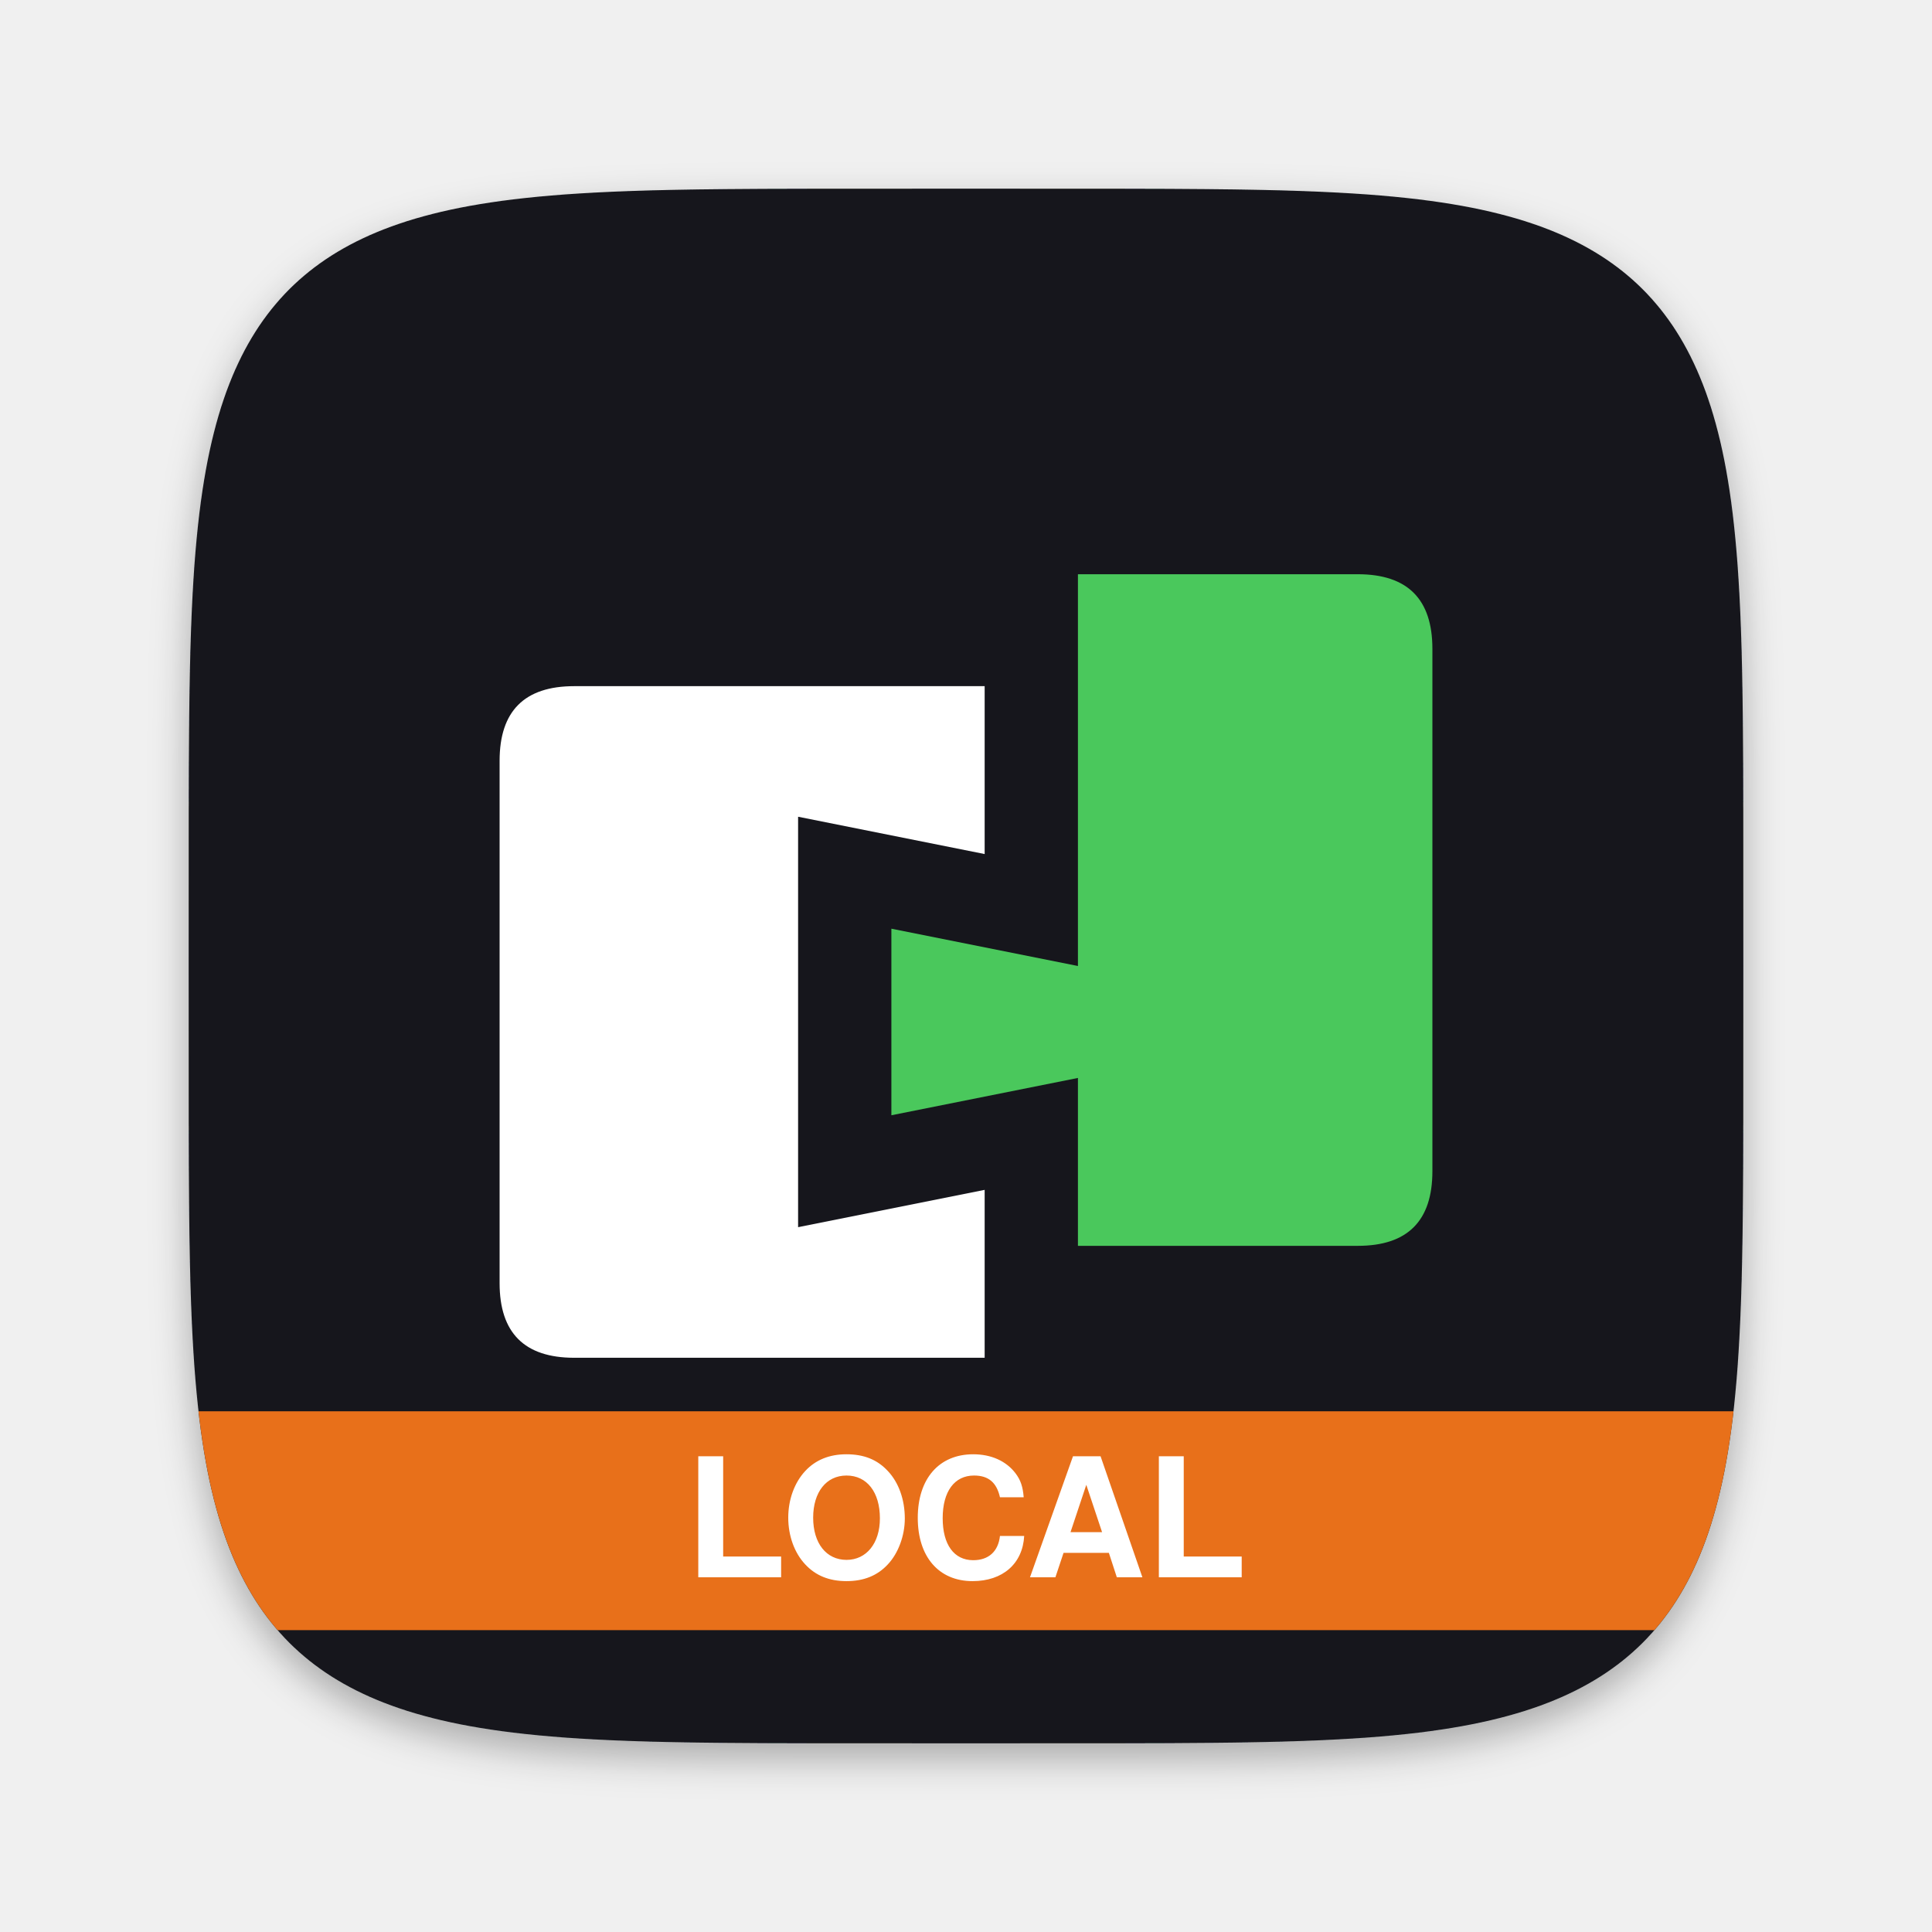
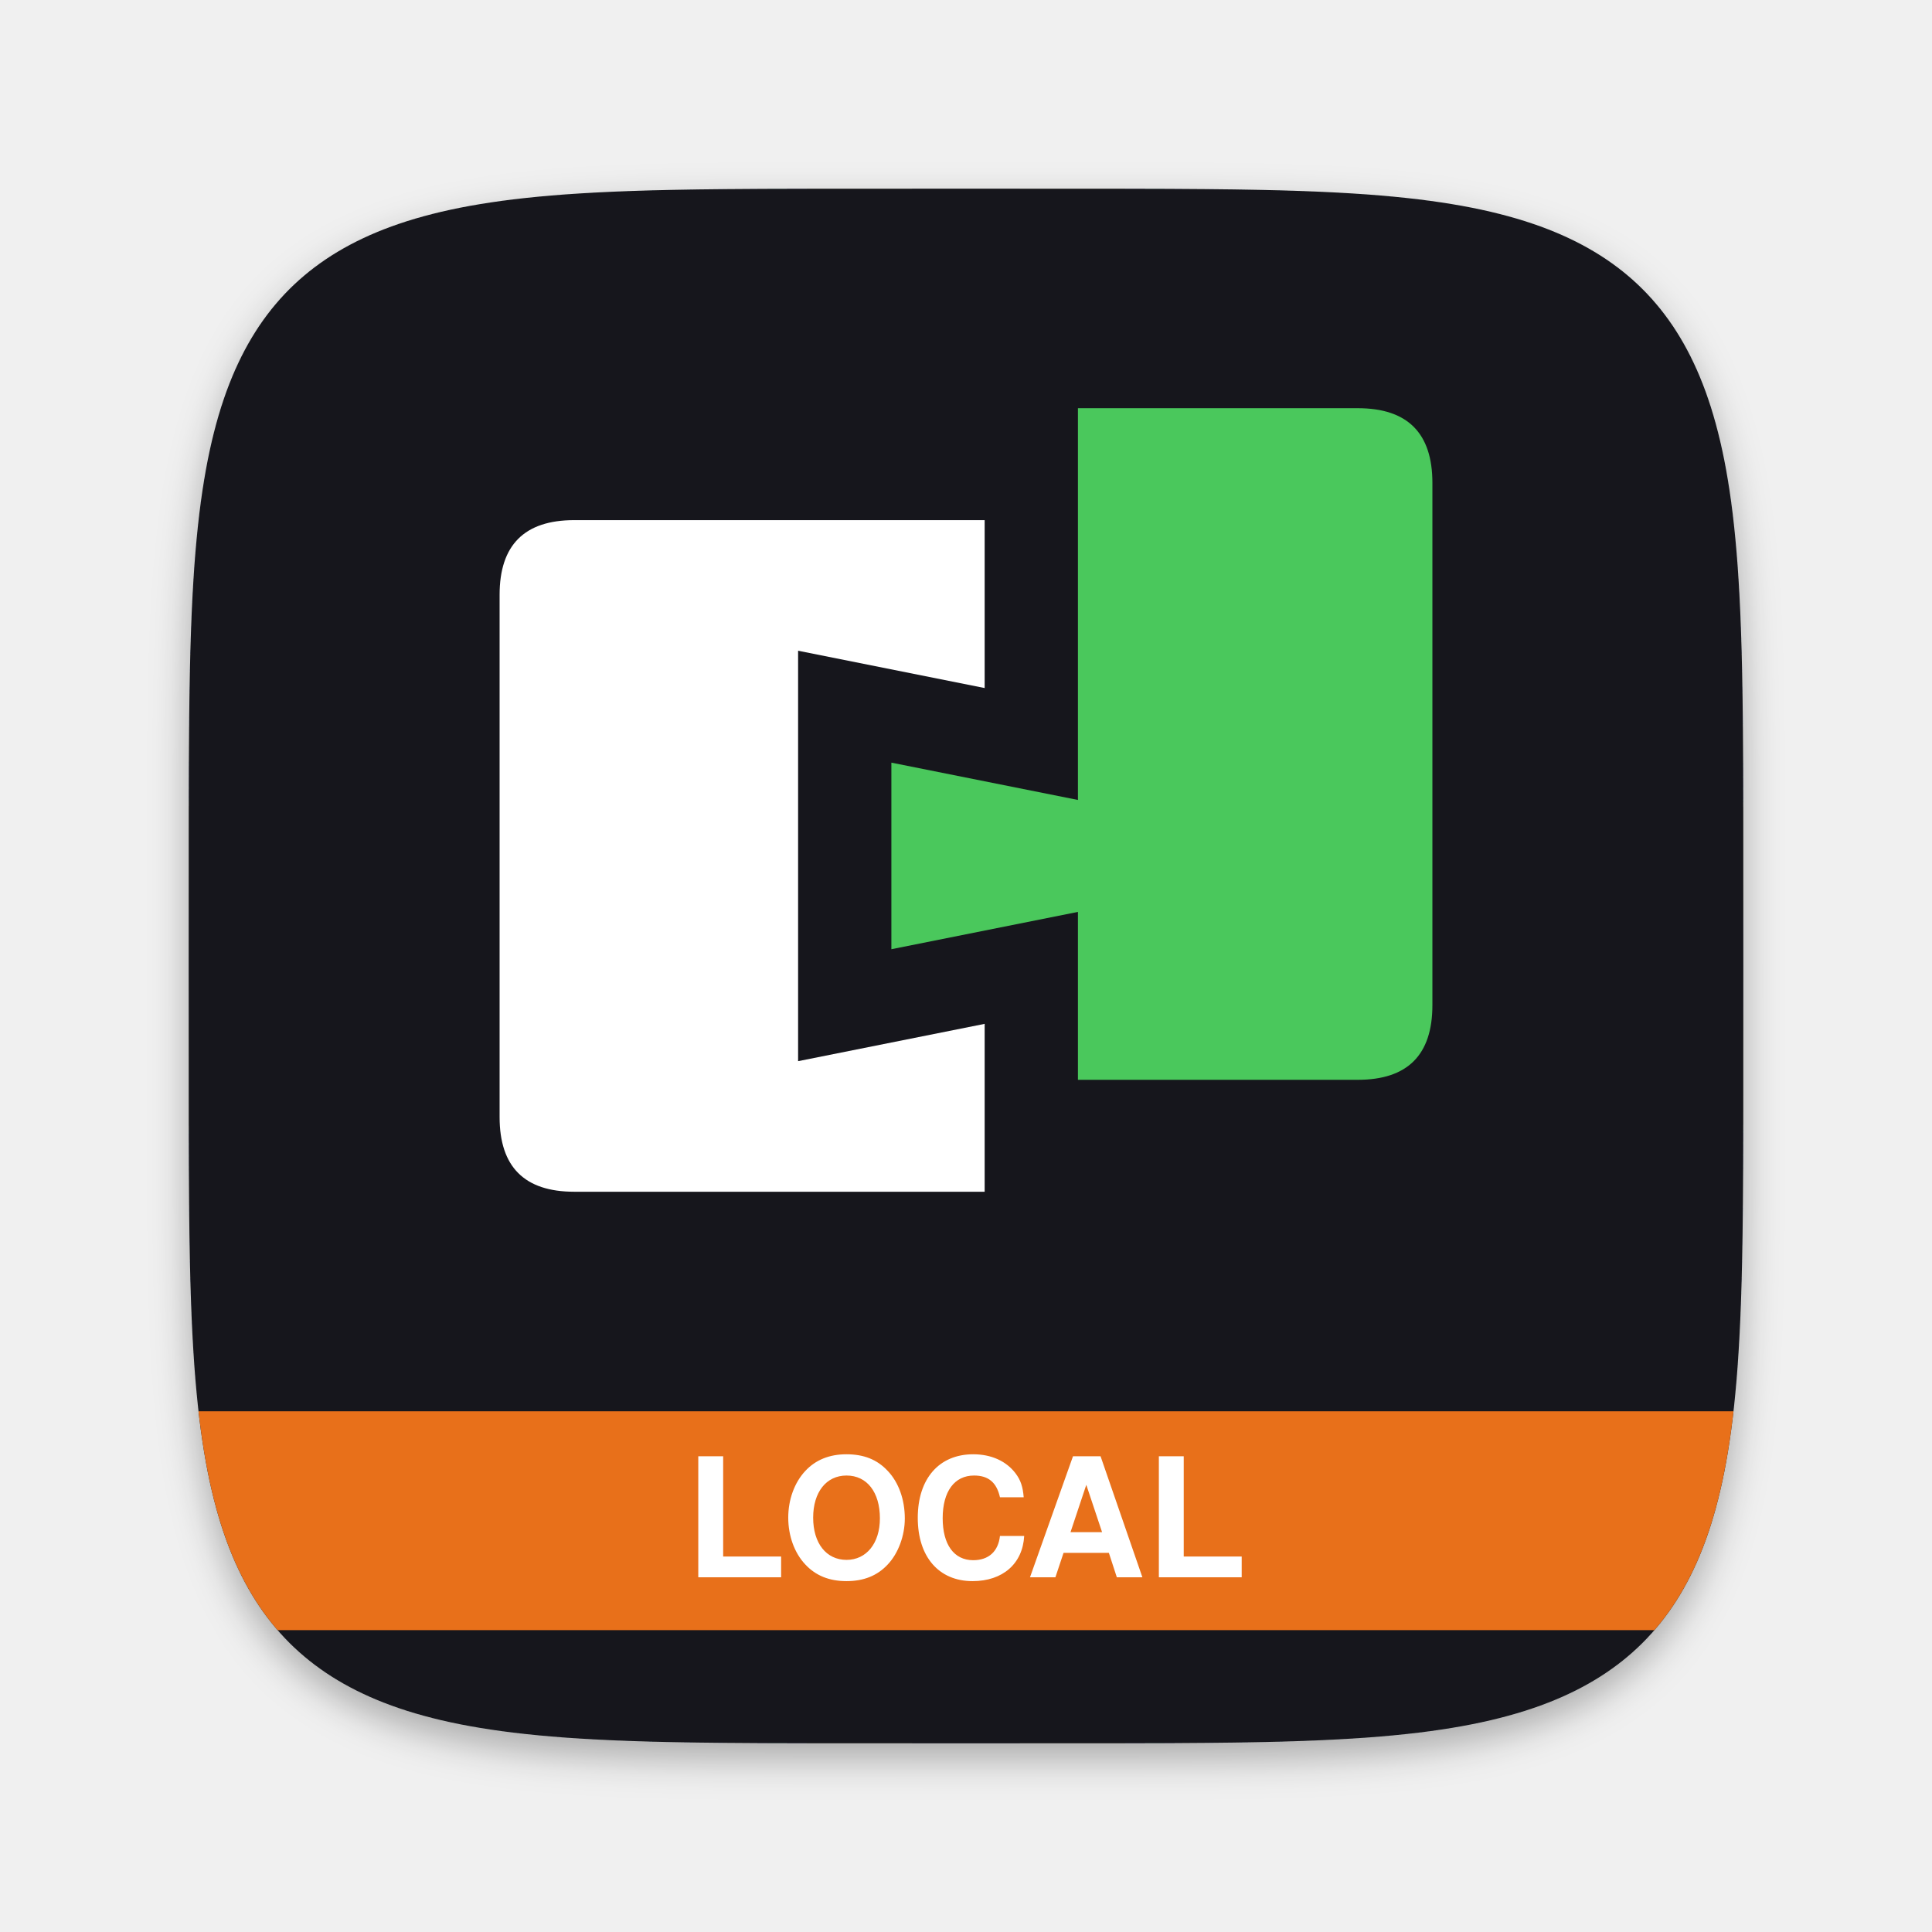
<svg xmlns="http://www.w3.org/2000/svg" viewBox="0 0 1024 1024" width="1024" height="1024">
  <defs>
    <filter id="sh" x="-10%" y="-10%" width="120%" height="125%">
      <feGaussianBlur in="SourceAlpha" stdDeviation="10" />
      <feOffset dy="8" />
      <feComponentTransfer>
        <feFuncA type="linear" slope="0.3" />
      </feComponentTransfer>
      <feMerge>
        <feMergeNode />
        <feMergeNode in="SourceGraphic" />
      </feMerge>
    </filter>
    <clipPath id="t">
      <path d="M924.00 512.00 L923.97 593.59 L923.90 619.65 L923.77 638.60 L923.60 654.01 L923.37 667.24 L923.10 678.95 L922.77 689.52 L922.39 699.21 L921.96 708.17 L921.48 716.53 L920.96 724.39 L920.37 731.81 L919.74 738.85 L919.06 745.54 L918.33 751.94 L917.54 758.06 L916.70 763.93 L915.81 769.57 L914.87 775.00 L913.88 780.24 L912.83 785.29 L911.73 790.18 L910.57 794.91 L909.36 799.49 L908.10 803.93 L906.79 808.23 L905.41 812.41 L903.99 816.47 L902.50 820.41 L900.96 824.24 L899.37 827.96 L897.71 831.58 L896.00 835.10 L894.23 838.53 L892.40 841.86 L890.51 845.11 L888.56 848.27 L886.55 851.34 L884.48 854.33 L882.34 857.24 L880.14 860.08 L877.87 862.83 L875.54 865.52 L873.14 868.13 L870.67 870.67 L868.13 873.14 L865.52 875.54 L862.83 877.87 L860.08 880.14 L857.24 882.34 L854.33 884.48 L851.34 886.55 L848.27 888.56 L845.11 890.51 L841.86 892.40 L838.53 894.23 L835.10 896.00 L831.58 897.71 L827.96 899.37 L824.24 900.96 L820.41 902.50 L816.47 903.99 L812.41 905.41 L808.23 906.79 L803.93 908.10 L799.49 909.36 L794.91 910.57 L790.18 911.73 L785.29 912.83 L780.24 913.88 L775.00 914.87 L769.57 915.81 L763.93 916.70 L758.06 917.54 L751.94 918.33 L745.54 919.06 L738.85 919.74 L731.81 920.37 L724.39 920.96 L716.53 921.48 L708.17 921.96 L699.21 922.39 L689.52 922.77 L678.95 923.10 L667.24 923.37 L654.01 923.60 L638.60 923.77 L619.65 923.90 L593.59 923.97 L512.00 924.00 L430.41 923.97 L404.35 923.90 L385.40 923.77 L369.99 923.60 L356.76 923.37 L345.05 923.10 L334.48 922.77 L324.79 922.39 L315.83 921.96 L307.47 921.48 L299.61 920.96 L292.19 920.37 L285.15 919.74 L278.46 919.06 L272.06 918.33 L265.94 917.54 L260.07 916.70 L254.43 915.81 L249.00 914.87 L243.76 913.88 L238.71 912.83 L233.82 911.73 L229.09 910.57 L224.51 909.36 L220.07 908.10 L215.77 906.79 L211.59 905.41 L207.53 903.99 L203.59 902.50 L199.76 900.96 L196.04 899.37 L192.42 897.71 L188.90 896.00 L185.47 894.23 L182.14 892.40 L178.89 890.51 L175.73 888.56 L172.66 886.55 L169.67 884.48 L166.76 882.34 L163.92 880.14 L161.17 877.87 L158.48 875.54 L155.87 873.14 L153.33 870.67 L150.86 868.13 L148.46 865.52 L146.13 862.83 L143.86 860.08 L141.66 857.24 L139.52 854.33 L137.45 851.34 L135.44 848.27 L133.49 845.11 L131.60 841.86 L129.77 838.53 L128.00 835.10 L126.29 831.58 L124.63 827.96 L123.04 824.24 L121.50 820.41 L120.01 816.47 L118.59 812.41 L117.21 808.23 L115.90 803.93 L114.64 799.49 L113.43 794.91 L112.27 790.18 L111.17 785.29 L110.12 780.24 L109.13 775.00 L108.19 769.57 L107.30 763.93 L106.46 758.06 L105.67 751.94 L104.94 745.54 L104.26 738.85 L103.63 731.81 L103.04 724.39 L102.52 716.53 L102.04 708.17 L101.61 699.21 L101.23 689.52 L100.90 678.95 L100.63 667.24 L100.40 654.01 L100.23 638.60 L100.10 619.65 L100.03 593.59 L100.00 512.00 L100.03 430.41 L100.10 404.35 L100.23 385.40 L100.40 369.99 L100.63 356.76 L100.90 345.05 L101.23 334.48 L101.61 324.79 L102.04 315.83 L102.52 307.47 L103.04 299.61 L103.63 292.19 L104.26 285.15 L104.94 278.46 L105.67 272.06 L106.46 265.94 L107.30 260.07 L108.19 254.43 L109.13 249.00 L110.12 243.76 L111.17 238.71 L112.27 233.82 L113.43 229.09 L114.64 224.51 L115.90 220.07 L117.21 215.77 L118.59 211.59 L120.01 207.53 L121.50 203.59 L123.04 199.76 L124.63 196.04 L126.29 192.42 L128.00 188.90 L129.77 185.47 L131.60 182.14 L133.49 178.89 L135.44 175.73 L137.45 172.66 L139.52 169.67 L141.66 166.76 L143.86 163.92 L146.13 161.17 L148.46 158.48 L150.86 155.87 L153.33 153.33 L155.87 150.86 L158.48 148.46 L161.17 146.13 L163.92 143.86 L166.76 141.66 L169.67 139.52 L172.66 137.45 L175.73 135.44 L178.89 133.49 L182.14 131.60 L185.47 129.77 L188.90 128.00 L192.42 126.29 L196.04 124.63 L199.76 123.04 L203.59 121.50 L207.53 120.01 L211.59 118.59 L215.77 117.21 L220.07 115.90 L224.51 114.64 L229.09 113.43 L233.82 112.27 L238.71 111.17 L243.76 110.12 L249.00 109.13 L254.43 108.19 L260.07 107.30 L265.94 106.46 L272.06 105.67 L278.46 104.94 L285.15 104.26 L292.19 103.63 L299.61 103.04 L307.47 102.52 L315.83 102.04 L324.79 101.61 L334.48 101.23 L345.05 100.90 L356.76 100.63 L369.99 100.40 L385.40 100.23 L404.35 100.10 L430.41 100.03 L512.00 100.00 L593.59 100.03 L619.65 100.10 L638.60 100.23 L654.01 100.40 L667.24 100.63 L678.95 100.90 L689.52 101.23 L699.21 101.61 L708.17 102.04 L716.53 102.52 L724.39 103.04 L731.81 103.63 L738.85 104.26 L745.54 104.94 L751.94 105.67 L758.06 106.46 L763.93 107.30 L769.57 108.19 L775.00 109.13 L780.24 110.12 L785.29 111.17 L790.18 112.27 L794.91 113.43 L799.49 114.64 L803.93 115.90 L808.23 117.21 L812.41 118.59 L816.47 120.01 L820.41 121.50 L824.24 123.04 L827.96 124.63 L831.58 126.29 L835.10 128.00 L838.53 129.77 L841.86 131.60 L845.11 133.49 L848.27 135.44 L851.34 137.45 L854.33 139.52 L857.24 141.66 L860.08 143.86 L862.83 146.13 L865.52 148.46 L868.13 150.86 L870.67 153.33 L873.14 155.87 L875.54 158.48 L877.87 161.17 L880.14 163.92 L882.34 166.76 L884.48 169.67 L886.55 172.66 L888.56 175.73 L890.51 178.89 L892.40 182.14 L894.23 185.47 L896.00 188.90 L897.71 192.42 L899.37 196.04 L900.96 199.76 L902.50 203.59 L903.99 207.53 L905.41 211.59 L906.79 215.77 L908.10 220.07 L909.36 224.51 L910.57 229.09 L911.73 233.82 L912.83 238.71 L913.88 243.76 L914.87 249.00 L915.81 254.43 L916.70 260.07 L917.54 265.94 L918.33 272.06 L919.06 278.46 L919.74 285.15 L920.37 292.19 L920.96 299.61 L921.48 307.47 L921.96 315.83 L922.39 324.79 L922.77 334.48 L923.10 345.05 L923.37 356.76 L923.60 369.99 L923.77 385.40 L923.90 404.35 L923.97 430.41 Z" />
    </clipPath>
  </defs>
  <path d="M924.00 512.00 L923.97 593.59 L923.90 619.65 L923.77 638.60 L923.60 654.01 L923.37 667.24 L923.10 678.95 L922.77 689.52 L922.39 699.21 L921.96 708.17 L921.48 716.53 L920.96 724.39 L920.37 731.81 L919.74 738.85 L919.06 745.54 L918.33 751.94 L917.54 758.06 L916.70 763.93 L915.81 769.57 L914.87 775.00 L913.88 780.24 L912.83 785.29 L911.73 790.18 L910.57 794.91 L909.36 799.49 L908.10 803.93 L906.79 808.23 L905.41 812.41 L903.99 816.47 L902.50 820.41 L900.96 824.24 L899.37 827.96 L897.71 831.58 L896.00 835.10 L894.23 838.53 L892.40 841.86 L890.51 845.11 L888.56 848.27 L886.55 851.34 L884.48 854.33 L882.34 857.24 L880.14 860.08 L877.87 862.83 L875.54 865.52 L873.14 868.13 L870.67 870.67 L868.13 873.14 L865.52 875.54 L862.83 877.87 L860.08 880.14 L857.24 882.34 L854.33 884.48 L851.34 886.55 L848.27 888.56 L845.11 890.51 L841.86 892.40 L838.53 894.23 L835.10 896.00 L831.58 897.71 L827.96 899.37 L824.24 900.96 L820.41 902.50 L816.47 903.99 L812.41 905.41 L808.23 906.79 L803.93 908.10 L799.49 909.36 L794.91 910.57 L790.18 911.73 L785.29 912.83 L780.24 913.88 L775.00 914.87 L769.57 915.81 L763.93 916.70 L758.06 917.54 L751.94 918.33 L745.54 919.06 L738.85 919.74 L731.81 920.37 L724.39 920.96 L716.53 921.48 L708.17 921.96 L699.21 922.39 L689.52 922.77 L678.95 923.10 L667.24 923.37 L654.01 923.60 L638.60 923.77 L619.65 923.90 L593.59 923.97 L512.00 924.00 L430.41 923.97 L404.35 923.90 L385.40 923.77 L369.99 923.60 L356.76 923.37 L345.05 923.10 L334.48 922.77 L324.79 922.39 L315.83 921.96 L307.47 921.48 L299.61 920.96 L292.19 920.37 L285.15 919.74 L278.46 919.06 L272.06 918.33 L265.94 917.54 L260.07 916.70 L254.43 915.81 L249.00 914.87 L243.76 913.88 L238.71 912.83 L233.82 911.73 L229.09 910.57 L224.51 909.36 L220.07 908.10 L215.77 906.79 L211.59 905.41 L207.53 903.99 L203.59 902.50 L199.76 900.96 L196.04 899.37 L192.42 897.71 L188.90 896.00 L185.47 894.23 L182.14 892.40 L178.89 890.51 L175.73 888.56 L172.66 886.55 L169.67 884.48 L166.76 882.34 L163.92 880.14 L161.17 877.87 L158.48 875.54 L155.87 873.14 L153.33 870.67 L150.86 868.13 L148.46 865.52 L146.13 862.83 L143.86 860.08 L141.66 857.24 L139.52 854.33 L137.45 851.34 L135.44 848.27 L133.49 845.11 L131.60 841.86 L129.77 838.53 L128.00 835.10 L126.29 831.58 L124.63 827.96 L123.04 824.24 L121.50 820.41 L120.01 816.47 L118.59 812.41 L117.21 808.23 L115.90 803.93 L114.64 799.49 L113.43 794.91 L112.27 790.18 L111.17 785.29 L110.12 780.24 L109.13 775.00 L108.19 769.57 L107.30 763.93 L106.46 758.06 L105.67 751.94 L104.94 745.54 L104.26 738.85 L103.63 731.81 L103.04 724.39 L102.52 716.53 L102.04 708.17 L101.61 699.21 L101.23 689.52 L100.90 678.95 L100.63 667.24 L100.40 654.01 L100.23 638.60 L100.10 619.65 L100.03 593.59 L100.00 512.00 L100.03 430.41 L100.10 404.35 L100.23 385.40 L100.40 369.99 L100.63 356.76 L100.90 345.05 L101.23 334.48 L101.61 324.79 L102.04 315.83 L102.52 307.47 L103.04 299.61 L103.63 292.19 L104.26 285.15 L104.94 278.46 L105.67 272.06 L106.46 265.94 L107.30 260.07 L108.19 254.43 L109.13 249.00 L110.12 243.76 L111.17 238.71 L112.27 233.82 L113.43 229.09 L114.64 224.51 L115.90 220.07 L117.21 215.77 L118.59 211.59 L120.01 207.53 L121.50 203.59 L123.04 199.76 L124.63 196.04 L126.29 192.42 L128.00 188.90 L129.77 185.47 L131.60 182.14 L133.49 178.89 L135.44 175.73 L137.45 172.66 L139.52 169.67 L141.66 166.76 L143.86 163.92 L146.13 161.17 L148.46 158.48 L150.86 155.87 L153.33 153.33 L155.87 150.86 L158.48 148.46 L161.17 146.13 L163.92 143.86 L166.76 141.66 L169.67 139.52 L172.66 137.45 L175.73 135.44 L178.89 133.49 L182.14 131.60 L185.47 129.77 L188.90 128.00 L192.42 126.29 L196.04 124.63 L199.76 123.04 L203.59 121.50 L207.53 120.01 L211.59 118.59 L215.77 117.21 L220.07 115.90 L224.51 114.64 L229.09 113.43 L233.82 112.27 L238.71 111.17 L243.76 110.12 L249.00 109.13 L254.43 108.19 L260.07 107.30 L265.94 106.46 L272.06 105.67 L278.46 104.94 L285.15 104.26 L292.19 103.63 L299.61 103.04 L307.47 102.52 L315.83 102.04 L324.79 101.61 L334.48 101.23 L345.05 100.90 L356.76 100.63 L369.99 100.40 L385.40 100.23 L404.35 100.10 L430.41 100.03 L512.00 100.00 L593.59 100.03 L619.65 100.10 L638.60 100.23 L654.01 100.40 L667.24 100.63 L678.95 100.90 L689.52 101.23 L699.21 101.61 L708.17 102.04 L716.53 102.52 L724.39 103.04 L731.81 103.63 L738.85 104.26 L745.54 104.94 L751.94 105.67 L758.06 106.46 L763.93 107.30 L769.57 108.19 L775.00 109.13 L780.24 110.12 L785.29 111.17 L790.18 112.27 L794.91 113.43 L799.49 114.64 L803.93 115.90 L808.23 117.21 L812.41 118.59 L816.47 120.01 L820.41 121.50 L824.24 123.04 L827.96 124.63 L831.58 126.29 L835.10 128.00 L838.53 129.77 L841.86 131.60 L845.11 133.49 L848.27 135.44 L851.34 137.45 L854.33 139.52 L857.24 141.66 L860.08 143.86 L862.83 146.13 L865.52 148.46 L868.13 150.86 L870.67 153.33 L873.14 155.87 L875.54 158.48 L877.87 161.17 L880.14 163.92 L882.34 166.76 L884.48 169.67 L886.55 172.66 L888.56 175.73 L890.51 178.89 L892.40 182.14 L894.23 185.47 L896.00 188.90 L897.71 192.42 L899.37 196.04 L900.96 199.76 L902.50 203.59 L903.99 207.53 L905.41 211.59 L906.79 215.77 L908.10 220.07 L909.36 224.51 L910.57 229.09 L911.73 233.82 L912.83 238.71 L913.88 243.76 L914.87 249.00 L915.81 254.43 L916.70 260.07 L917.54 265.94 L918.33 272.06 L919.06 278.46 L919.74 285.15 L920.37 292.19 L920.96 299.61 L921.48 307.47 L921.96 315.83 L922.39 324.79 L922.77 334.48 L923.10 345.05 L923.37 356.76 L923.60 369.99 L923.77 385.40 L923.90 404.35 L923.97 430.41 Z" fill="#16191D" filter="url(#sh)" />
-   <g transform="translate(512.00 512.00) scale(4.944) translate(-64 -62)">
+   <g transform="translate(512.00 424.00) scale(4.944) translate(-64 -62)">
    <path d="M22 32H66V50L46 46V90L66 86V104H22Q14 104 14 96V40Q14 32 22 32Z" fill="#FFFFFF" />
    <path d="M76 20H106Q114 20 114 28V84Q114 92 106 92H76V74L56 78V58L76 62Z" fill="#4AC85C" />
  </g>
  <rect x="100" y="748" width="824" height="116" fill="#E8701A" clip-path="url(#t)" />
  <text x="512" y="836" font-family="Helvetica Neue, Helvetica, Arial" font-size="88" font-weight="700" fill="#FFFFFF" text-anchor="middle">LOCAL</text>
</svg>
